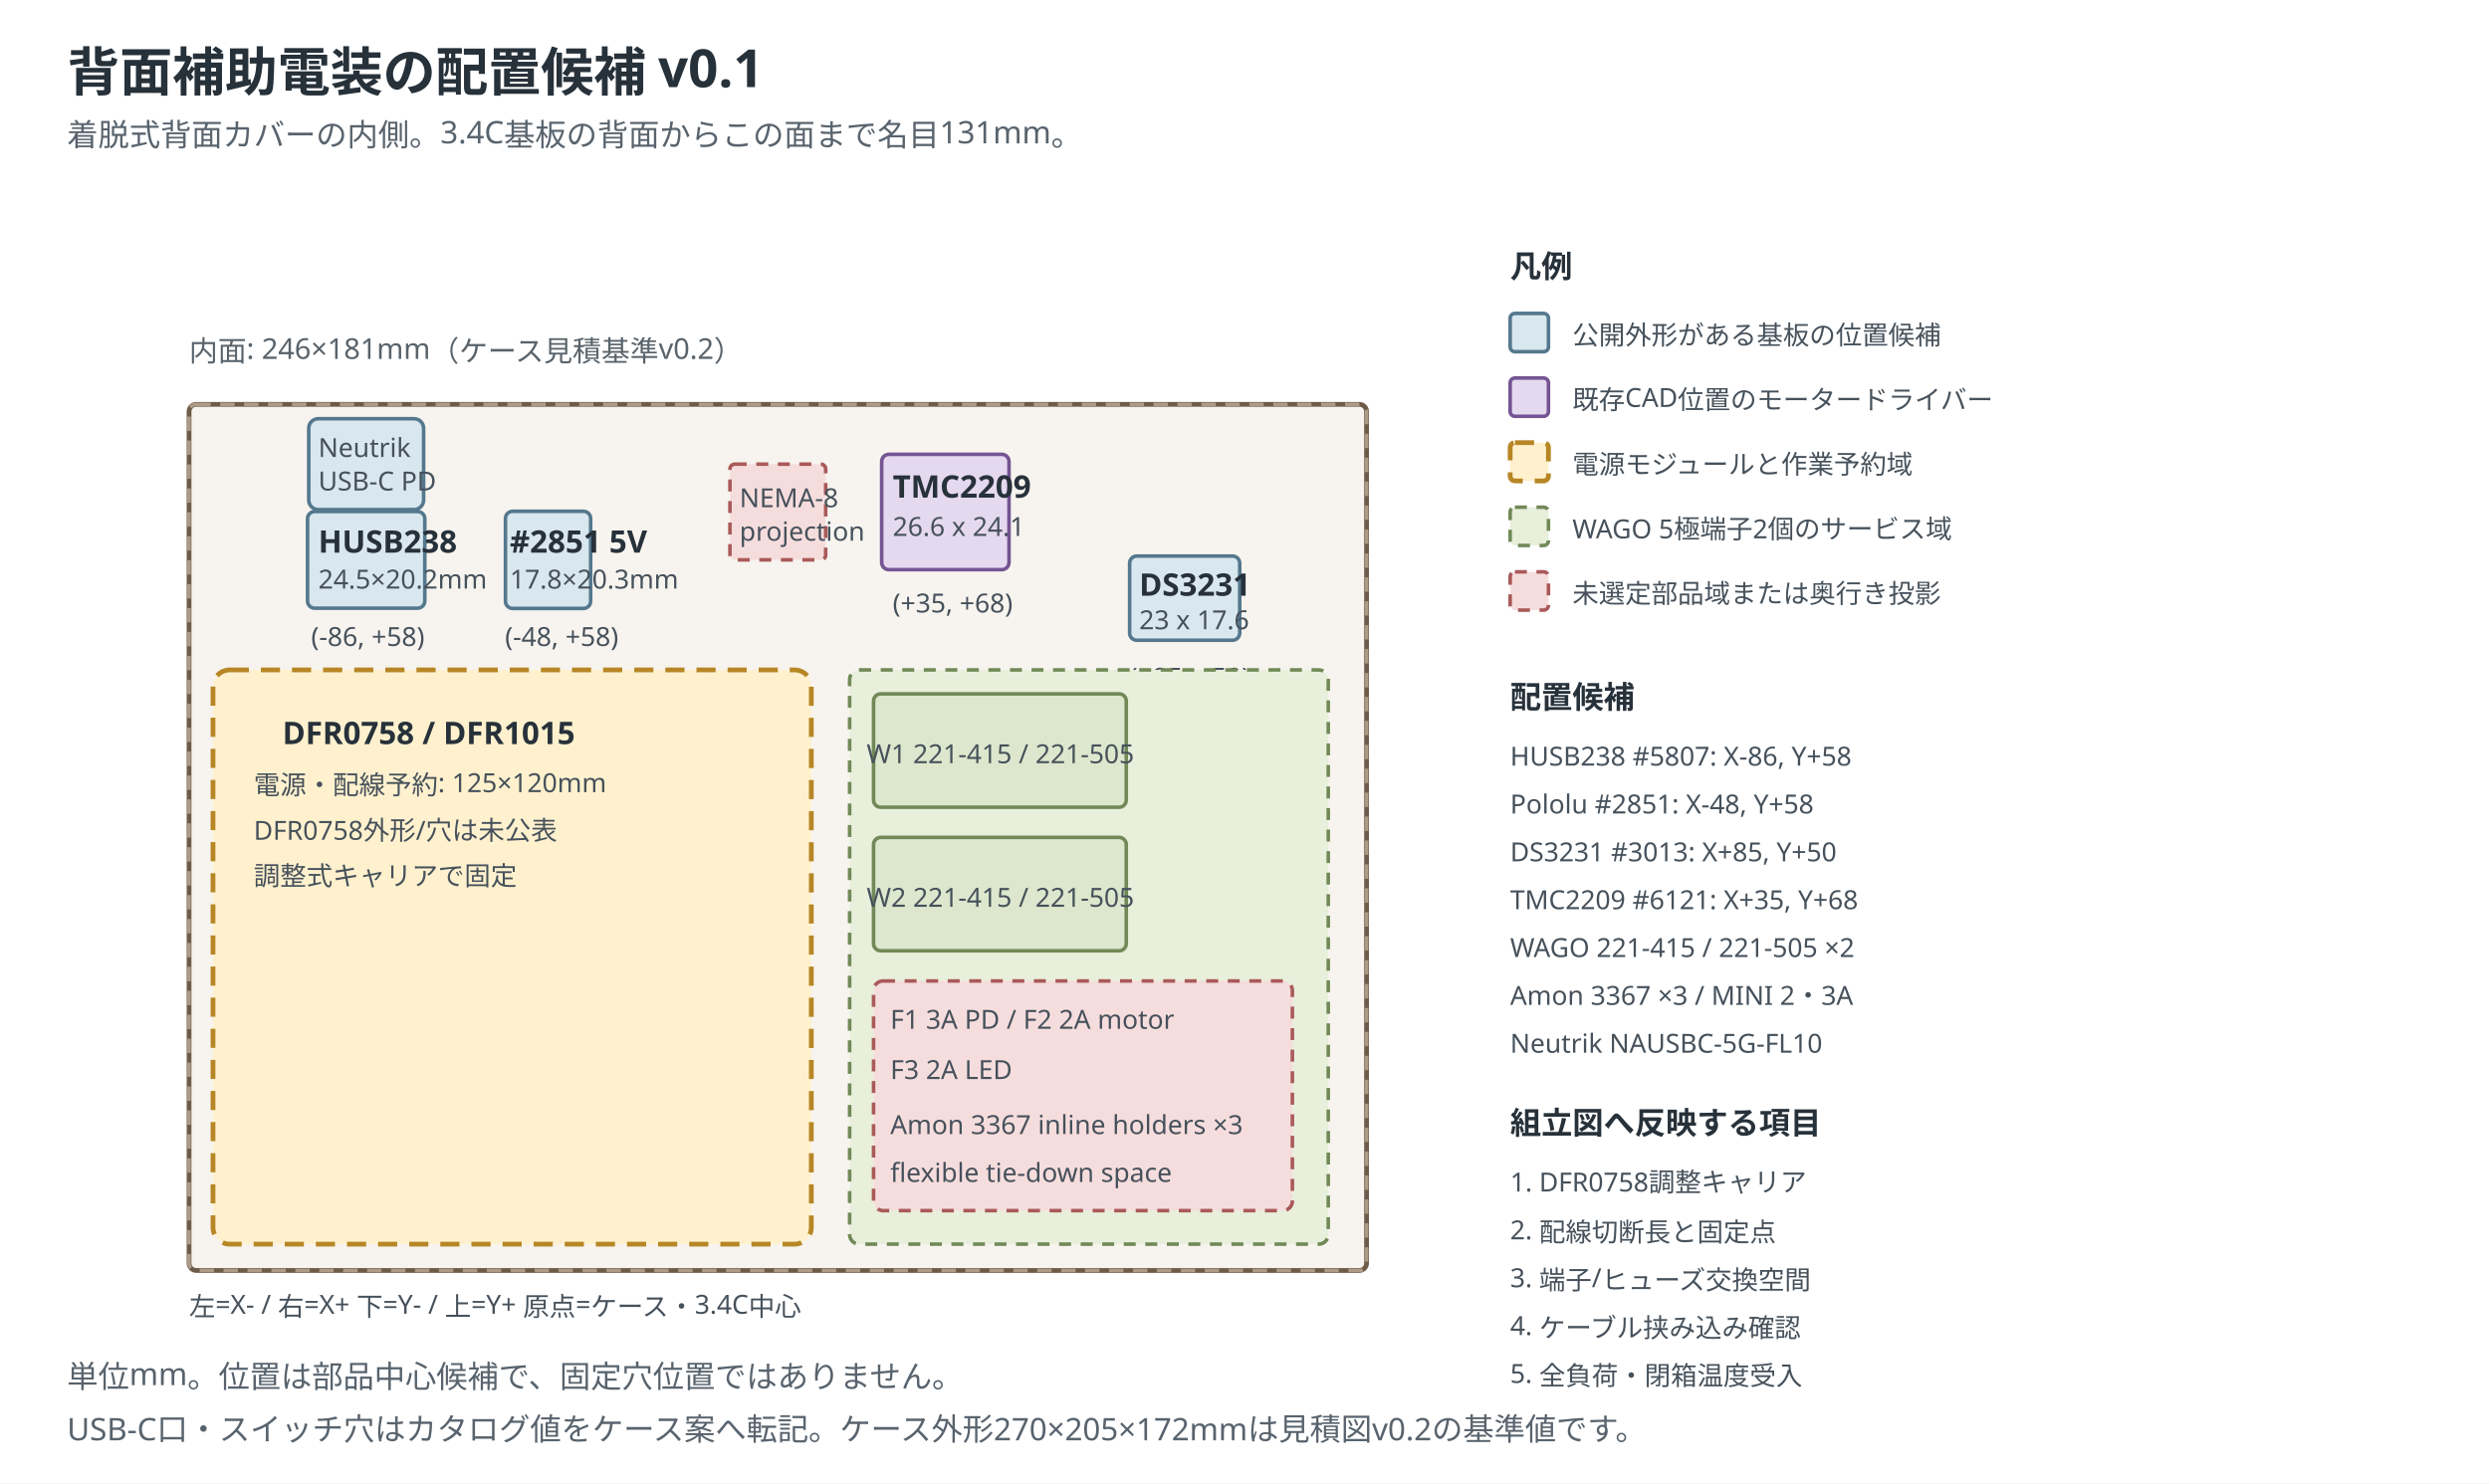
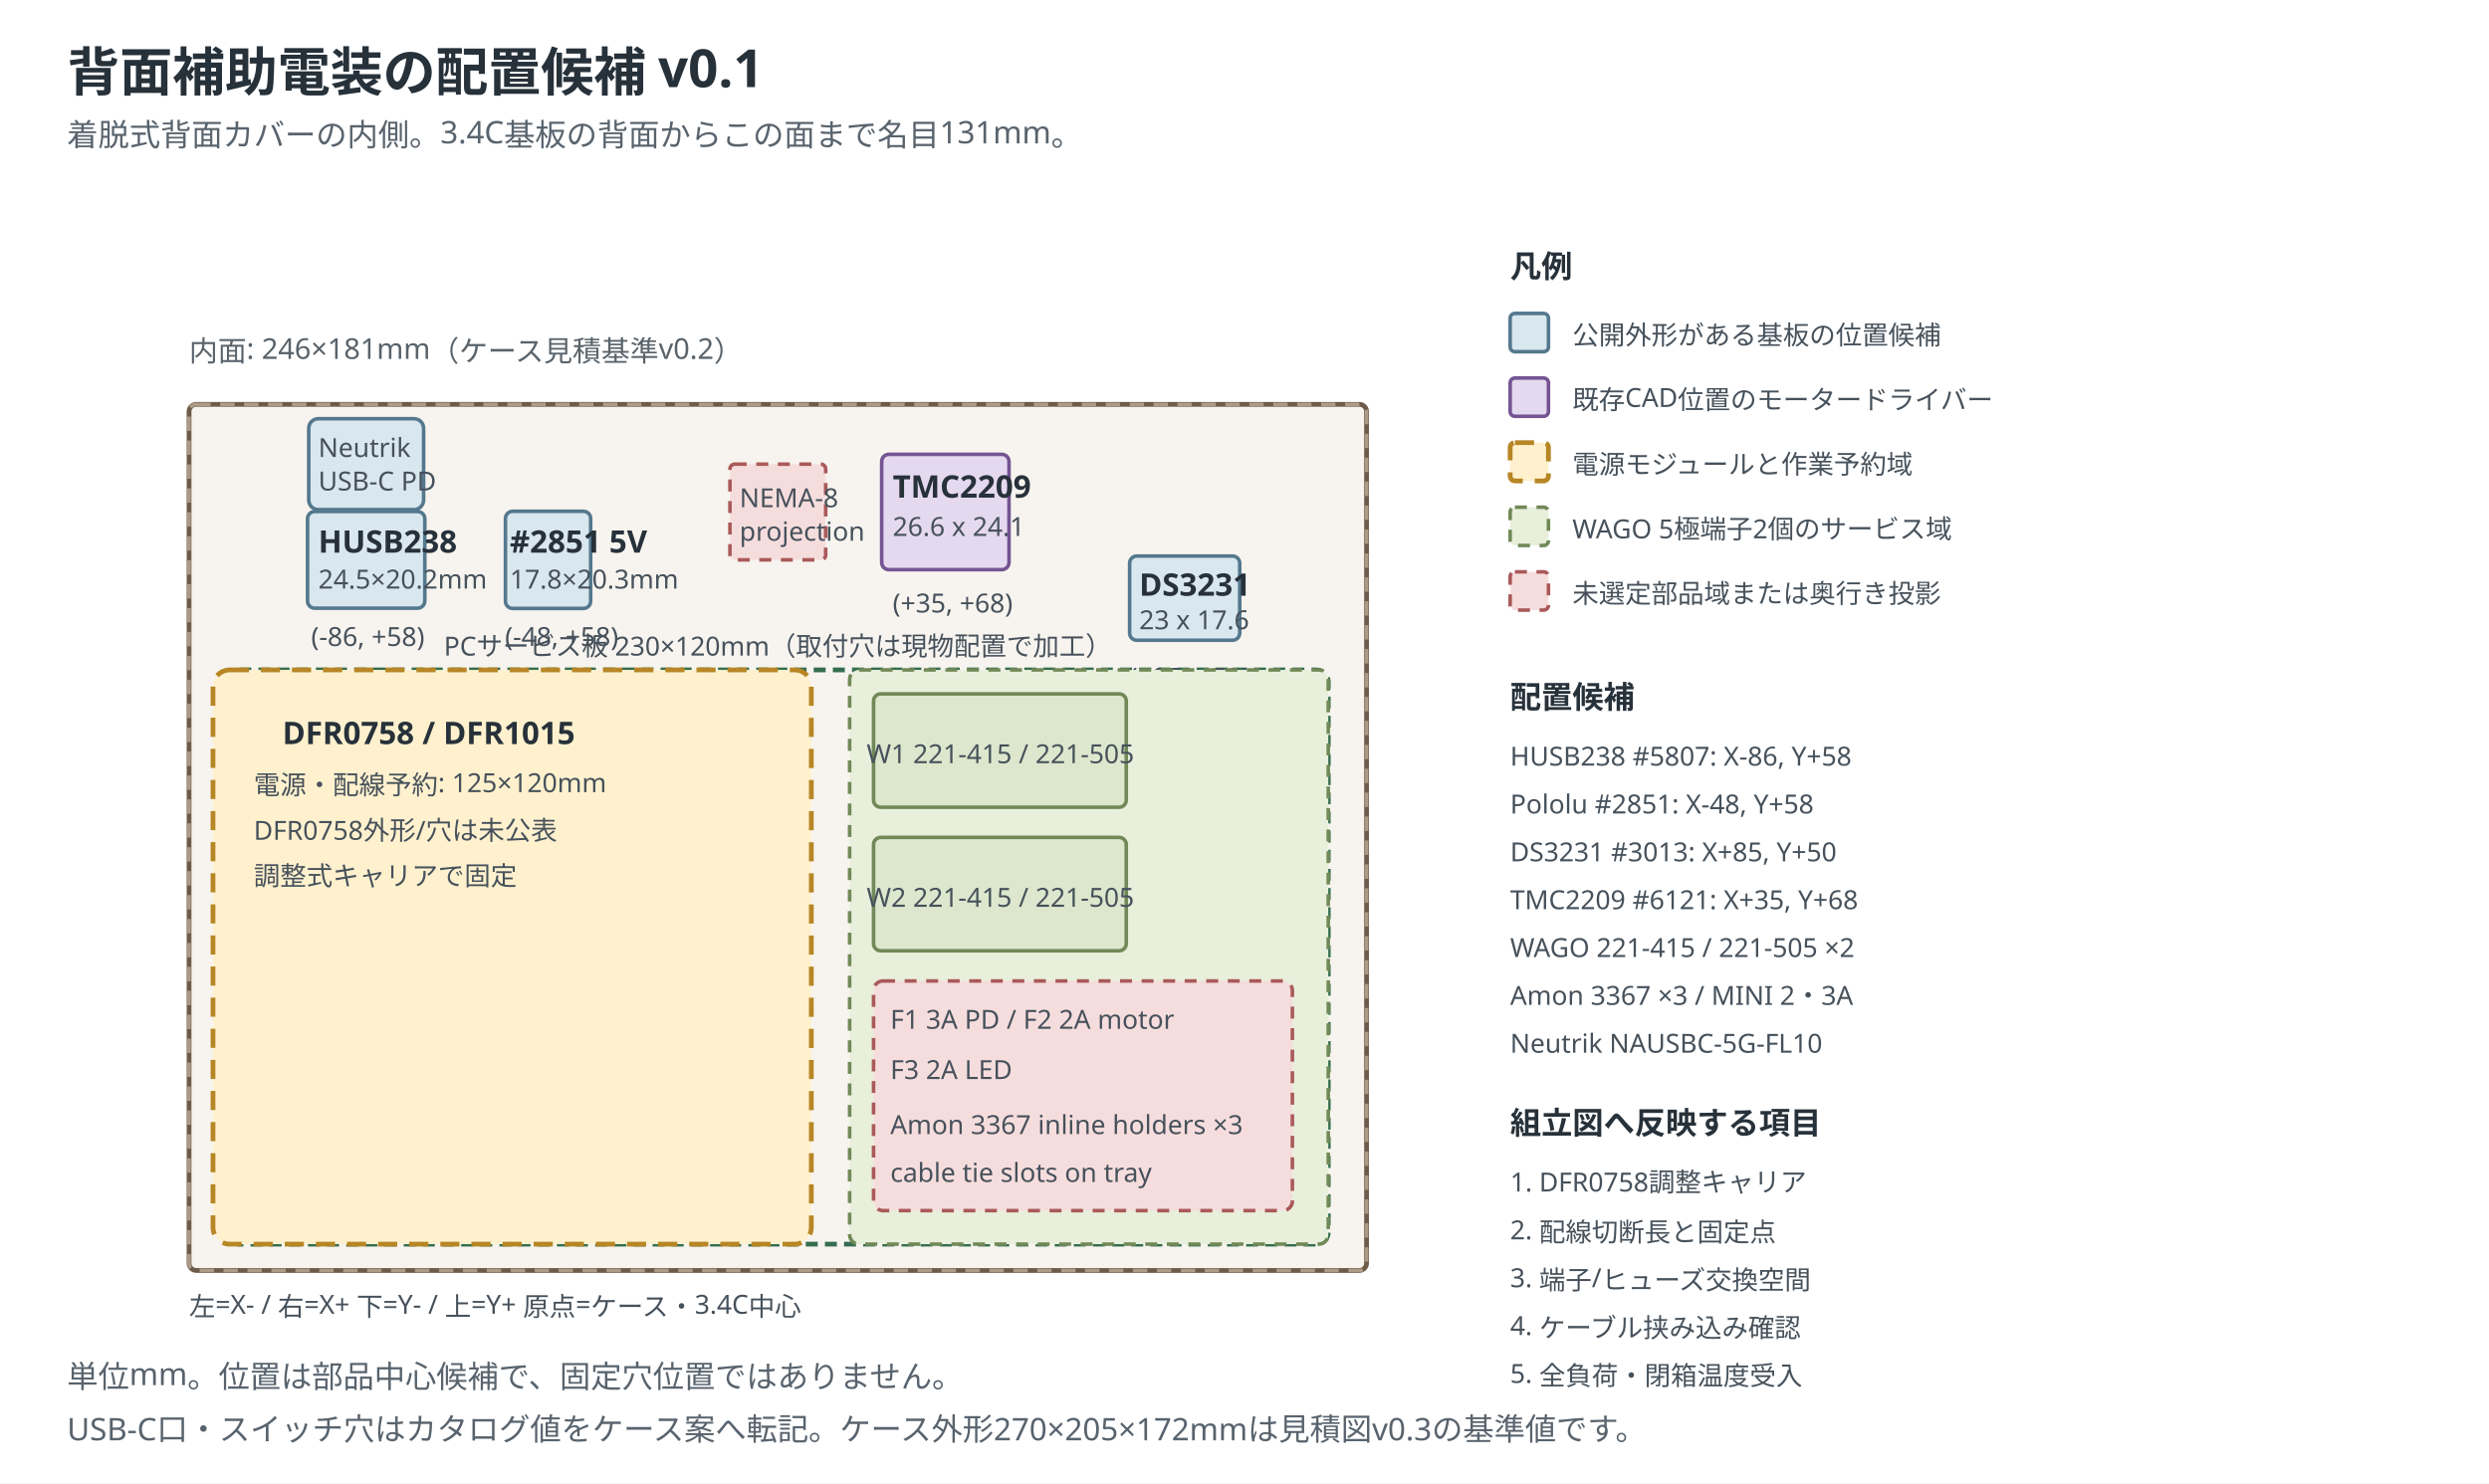
<svg xmlns="http://www.w3.org/2000/svg" width="1040" height="620" viewBox="0 0 1040 620" role="img" aria-labelledby="title desc">
  <defs>
    <style>
      text { font-family: sans-serif; fill: #27313a; }
      .title { font-size: 22px; font-weight: 700; }
      .sub { font-size: 13px; fill: #58636d; }
      .label { font-size: 13px; font-weight: 600; }
      .small { font-size: 11px; fill: #46515b; }
      .dim { font-size: 12px; fill: #59636b; }
      .case { fill: #f7f4ef; stroke: #6f5b49; stroke-width: 2; }
      .usable { fill: none; stroke: #ad9b88; stroke-width: 1.5; stroke-dasharray: 6 4; }
      .known { fill: #d9e7ef; stroke: #54788d; stroke-width: 1.5; }
      .driver { fill: #e5d9f0; stroke: #745493; stroke-width: 1.5; }
      .reserve { fill: #fff1ce; stroke: #b78625; stroke-width: 2; stroke-dasharray: 8 5; }
      .access { fill: #e8efdb; stroke: #718957; stroke-width: 1.5; stroke-dasharray: 5 4; }
+       .tray { fill: none; stroke: #356e4f; stroke-width: 2; stroke-dasharray: 5 3; }
      .risk { fill: #f6dddd; stroke: #aa5959; stroke-width: 1.5; stroke-dasharray: 5 4; }
    </style>
  </defs>
  <rect width="1040" height="620" fill="#ffffff" />
  <text x="28" y="38" class="title">背面補助電装の配置候補 v0.1</text>
  <text x="28" y="61" class="sub">着脱式背面カバーの内側。3.4C基板の背面からこの面まで名目131mm。</text>
  <rect x="79" y="169" width="492" height="362" rx="3" class="case" />
  <rect x="79" y="169" width="492" height="362" rx="3" class="usable" />
  <text x="79" y="151" class="dim">内面: 246×181mm（ケース見積基準v0.2）</text>
  <text x="79" y="550" class="small">左=X- / 右=X+   下=Y- / 上=Y+   原点=ケース・3.4C中心</text>
+   <rect x="95" y="280" width="460" height="240" rx="5" class="tray" />
+   <text x="325" y="274" class="small" text-anchor="middle">PCサービス板 230×120mm（取付穴は現物配置で加工）</text>
  <rect x="89" y="280" width="250" height="240" rx="7" class="reserve" />
  <text x="118" y="311" class="label">DFR0758 / DFR1015</text>
  <text x="106" y="332" class="small">電源・配線予約: 125×120mm</text>
  <text x="106" y="351" class="small">DFR0758外形/穴は未公表</text>
  <text x="106" y="370" class="small">調整式キャリアで固定</text>
  <rect x="128.5" y="213.8" width="49" height="40.4" rx="3" class="known" />
  <text x="133" y="231" class="label">HUSB238</text>
  <text x="133" y="246" class="small">24.5×20.2mm</text>
  <text x="130" y="270" class="small">(-86, +58)</text>
  <rect x="129" y="175" width="48" height="38" rx="4" class="known" />
  <text x="133" y="191" class="small">Neutrik</text>
  <text x="133" y="205" class="small">USB-C PD</text>
  <rect x="211.2" y="213.7" width="35.6" height="40.6" rx="3" class="known" />
  <text x="213" y="231" class="label">#2851 5V</text>
  <text x="213" y="246" class="small">17.8×20.3mm</text>
  <text x="211" y="270" class="small">(-48, +58)</text>
  <rect x="472" y="232.4" width="46" height="35.2" rx="3" class="known" />
  <text x="476" y="249" class="label">DS3231</text>
  <text x="476" y="263" class="small">23 x 17.6</text>
  <text x="472" y="287" class="small">(+85, +50)</text>
  <rect x="368.4" y="189.9" width="53.2" height="48.2" rx="3" class="driver" />
  <text x="373" y="208" class="label">TMC2209</text>
  <text x="373" y="224" class="small">26.6 x 24.1</text>
  <text x="373" y="256" class="small">(+35, +68)</text>
  <rect x="305" y="194" width="40" height="40" rx="2" class="risk" />
  <text x="309" y="212" class="small">NEMA-8</text>
  <text x="309" y="226" class="small">projection</text>
  <rect x="355" y="280" width="200" height="240" rx="4" class="access" />
  <rect x="365" y="290" width="105.6" height="47.4" rx="3" fill="#dce7cd" stroke="#718957" stroke-width="1.5" />
  <rect x="365" y="350" width="105.6" height="47.4" rx="3" fill="#dce7cd" stroke="#718957" stroke-width="1.5" />
  <text x="418" y="319" class="small" text-anchor="middle">W1 221-415 / 221-505</text>
  <text x="418" y="379" class="small" text-anchor="middle">W2 221-415 / 221-505</text>
  <rect x="365" y="410" width="175" height="96" rx="4" class="risk" />
  <text x="372" y="430" class="small">F1 3A PD / F2 2A motor</text>
  <text x="372" y="451" class="small">F3 2A LED</text>
  <text x="372" y="474" class="small">Amon 3367 inline holders ×3</text>
-   <text x="372" y="494" class="small">flexible tie-down space</text>
+   <text x="372" y="494" class="small">cable tie slots on tray</text>
  <text x="631" y="116" class="label">凡例</text>
  <rect x="631" y="131" width="16" height="16" rx="2" class="known" />
  <text x="657" y="144" class="small">公開外形がある基板の位置候補</text>
  <rect x="631" y="158" width="16" height="16" rx="2" class="driver" />
  <text x="657" y="171" class="small">既存CAD位置のモータードライバー</text>
  <rect x="631" y="185" width="16" height="16" rx="2" class="reserve" />
  <text x="657" y="198" class="small">電源モジュールと作業予約域</text>
  <rect x="631" y="212" width="16" height="16" rx="2" class="access" />
  <text x="657" y="225" class="small">WAGO 5極端子2個のサービス域</text>
  <rect x="631" y="239" width="16" height="16" rx="2" class="risk" />
  <text x="657" y="252" class="small">未選定部品域または奥行き投影</text>
  <text x="631" y="296" class="label">配置候補</text>
  <text x="631" y="320" class="small">HUSB238 #5807: X-86, Y+58</text>
  <text x="631" y="340" class="small">Pololu #2851: X-48, Y+58</text>
  <text x="631" y="360" class="small">DS3231 #3013: X+85, Y+50</text>
  <text x="631" y="380" class="small">TMC2209 #6121: X+35, Y+68</text>
  <text x="631" y="400" class="small">WAGO 221-415 / 221-505 ×2</text>
  <text x="631" y="420" class="small">Amon 3367 ×3 / MINI 2・3A</text>
  <text x="631" y="440" class="small">Neutrik NAUSBC-5G-FL10</text>
  <text x="631" y="474" class="label">組立図へ反映する項目</text>
  <text x="631" y="498" class="small">1. DFR0758調整キャリア</text>
  <text x="631" y="518" class="small">2. 配線切断長と固定点</text>
  <text x="631" y="538" class="small">3. 端子/ヒューズ交換空間</text>
  <text x="631" y="558" class="small">4. ケーブル挟み込み確認</text>
  <text x="631" y="578" class="small">5. 全負荷・閉箱温度受入</text>
  <text x="28" y="580" class="sub">単位mm。位置は部品中心候補で、固定穴位置ではありません。</text>
-   <text x="28" y="602" class="sub">USB-C口・スイッチ穴はカタログ値をケース案へ転記。ケース外形270×205×172mmは見積図v0.2の基準値です。</text>
+   <text x="28" y="602" class="sub">USB-C口・スイッチ穴はカタログ値をケース案へ転記。ケース外形270×205×172mmは見積図v0.3の基準値です。</text>
</svg>
